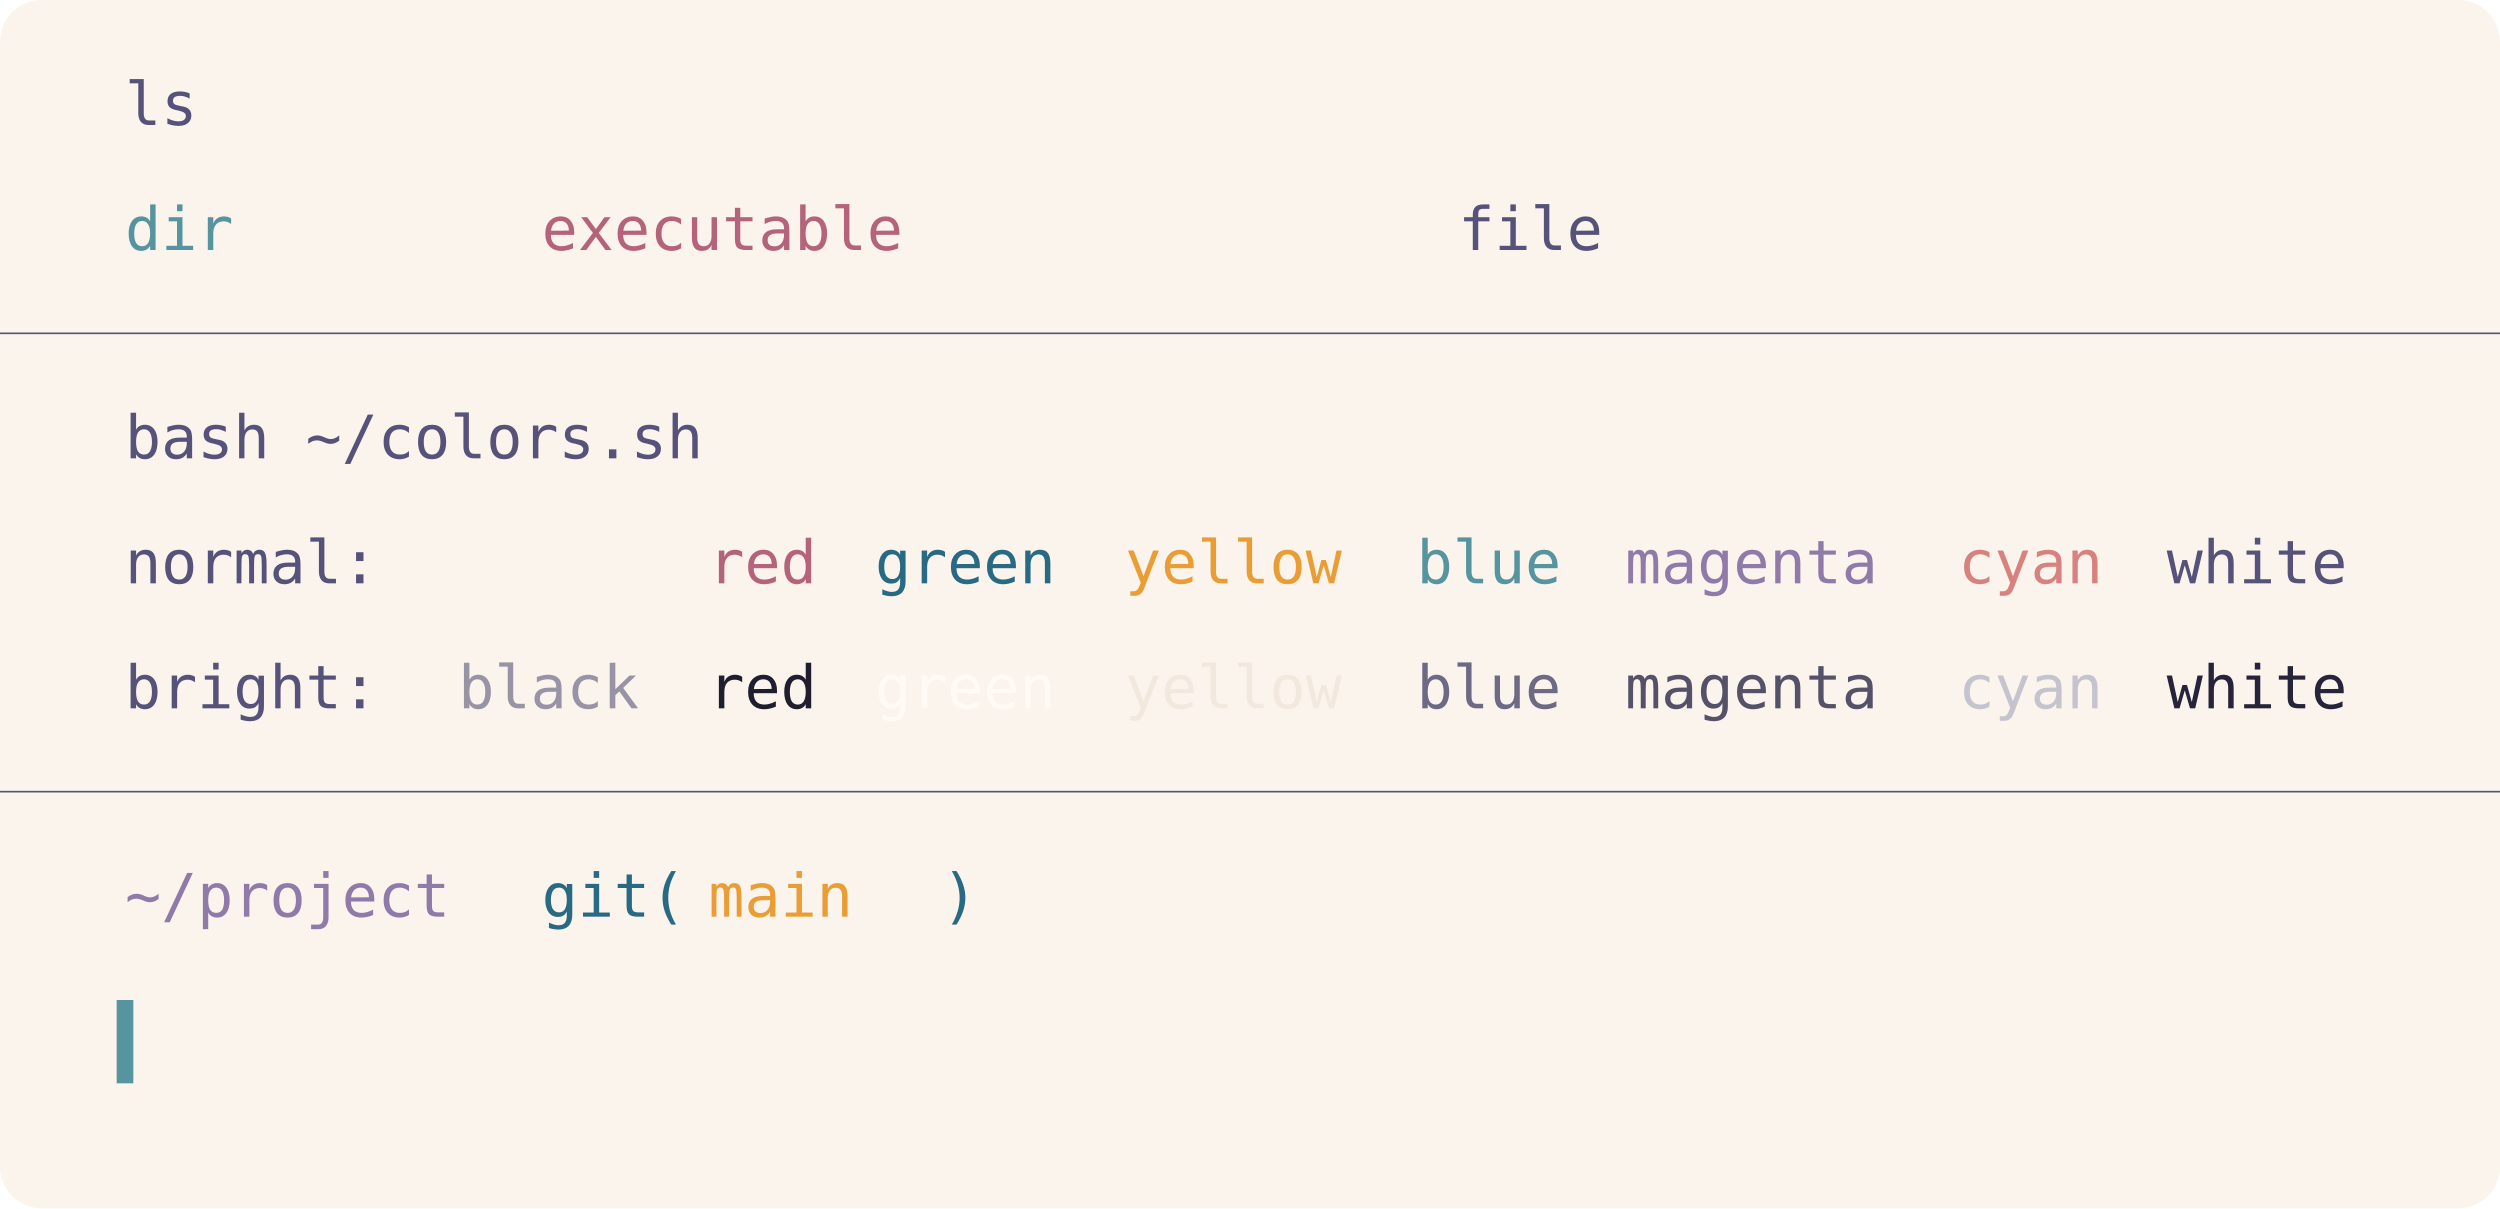
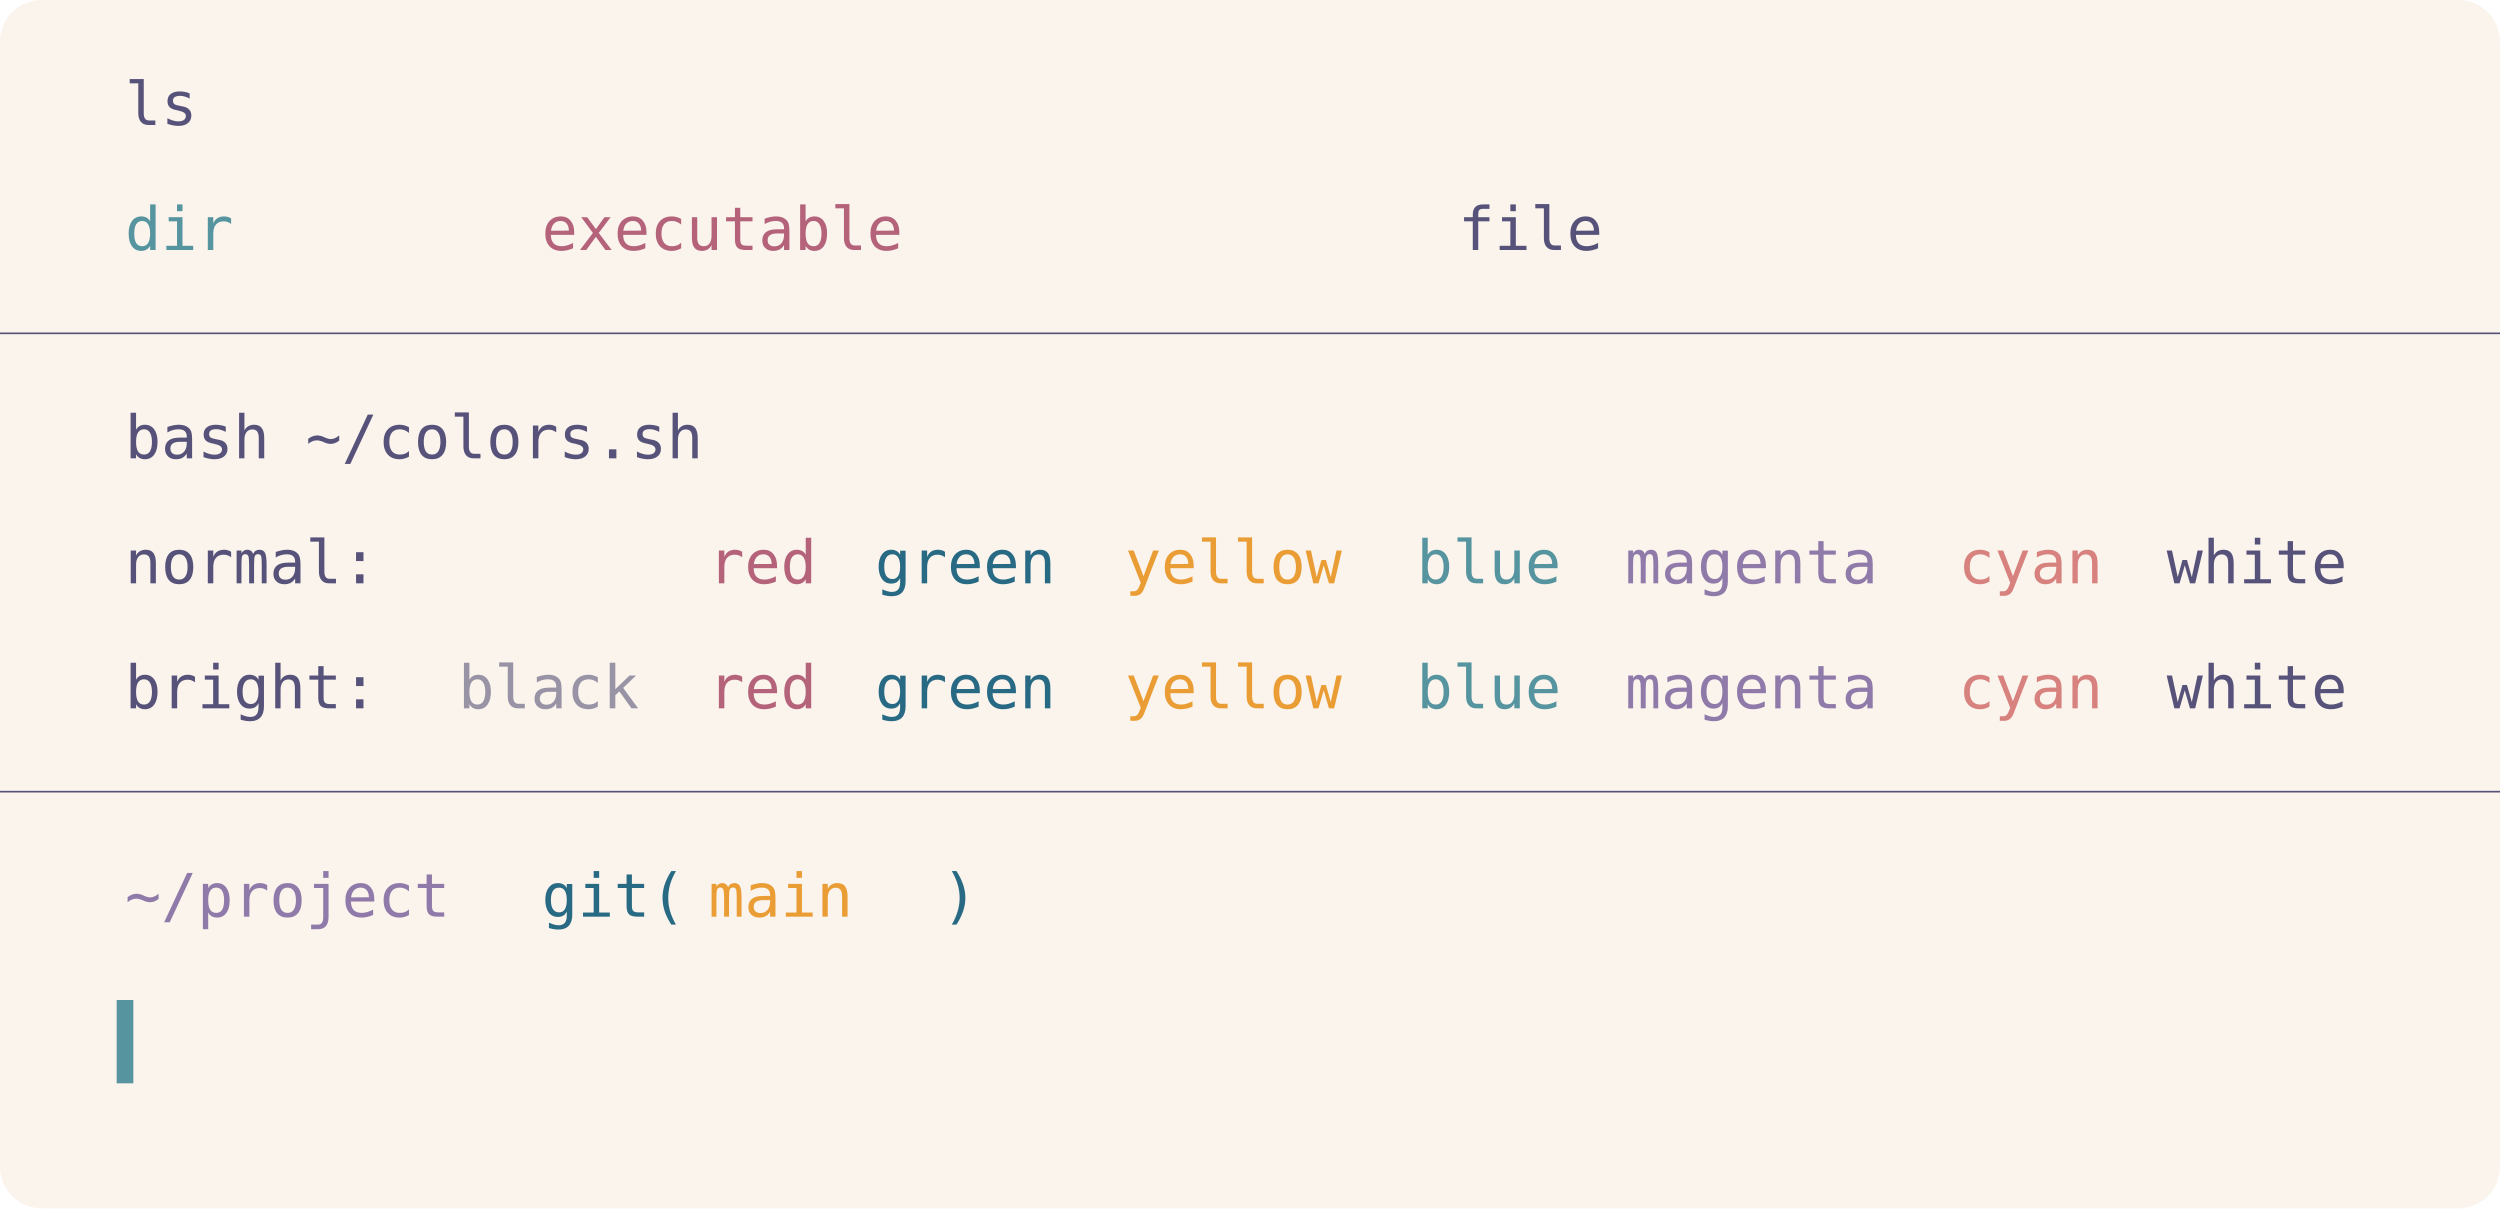
<svg xmlns="http://www.w3.org/2000/svg" viewBox="0 0 300 145">
  <rect width="300" height="145" fill="#faf4ed" class="Dynamic" rx="5" />
  <text x="15" y="15" fill="#575279" class="Dynamic" font-family="monospace" font-size=".6em">ls</text>
  <text x="15" y="30" fill="#56949f" class="Dynamic" font-family="monospace" font-size=".6em">
dir
</text>
  <text x="65" y="30" fill="#b4637a" class="Dynamic" font-family="monospace" font-size=".6em">
executable
</text>
  <text x="175" y="30" fill="#575279" class="Dynamic" font-family="monospace" font-size=".6em">
file
</text>
  <path stroke="#575279" d="M0 40h300" class="Dynamic" style="stroke-width:.2" />
  <text x="15" y="55" fill="#575279" class="Dynamic" font-family="monospace" font-size=".6em">bash ~/colors.sh</text>
  <text x="15" y="70" fill="#575279" class="Dynamic" font-family="monospace" font-size=".6em">
normal:
</text>
  <text x="55" y="70" fill="#faf4ed" class="Dynamic" font-family="monospace" font-size=".6em">
black
</text>
  <text x="85" y="70" fill="#b4637a" class="Dynamic" font-family="monospace" font-size=".6em">
red
</text>
  <text x="105" y="70" fill="#286983" class="Dynamic" font-family="monospace" font-size=".6em">
green
</text>
  <text x="135" y="70" fill="#ea9d34" class="Dynamic" font-family="monospace" font-size=".6em">
yellow
</text>
  <text x="170" y="70" fill="#56949f" class="Dynamic" font-family="monospace" font-size=".6em">
blue
</text>
  <text x="195" y="70" fill="#907aa9" class="Dynamic" font-family="monospace" font-size=".6em">
magenta
</text>
  <text x="235" y="70" fill="#d7827e" class="Dynamic" font-family="monospace" font-size=".6em">
cyan
</text>
  <text x="260" y="70" fill="#575279" class="Dynamic" font-family="monospace" font-size=".6em">
white
</text>
  <text x="15" y="85" fill="#575279" class="Dynamic" font-family="monospace" font-size=".6em">
bright:
</text>
  <text x="55" y="85" fill="#9893a5" class="Dynamic" font-family="monospace" font-size=".6em">
black
</text>
-   <text x="85" y="85" fill="#1f1d2e" class="Dynamic" font-family="monospace" font-size=".6em">
+   <text x="85" y="85" fill="#b4637a" class="Dynamic" font-family="monospace" font-size=".6em">
red
</text>
-   <text x="105" y="85" fill="#fffaf3" class="Dynamic" font-family="monospace" font-size=".6em">
+   <text x="105" y="85" fill="#286983" class="Dynamic" font-family="monospace" font-size=".6em">
green
</text>
-   <text x="135" y="85" fill="#f2e9de" class="Dynamic" font-family="monospace" font-size=".6em">
+   <text x="135" y="85" fill="#ea9d34" class="Dynamic" font-family="monospace" font-size=".6em">
yellow
</text>
-   <text x="170" y="85" fill="#6e6a86" class="Dynamic" font-family="monospace" font-size=".6em">
+   <text x="170" y="85" fill="#56949f" class="Dynamic" font-family="monospace" font-size=".6em">
blue
</text>
-   <text x="195" y="85" fill="#555169" class="Dynamic" font-family="monospace" font-size=".6em">
+   <text x="195" y="85" fill="#907aa9" class="Dynamic" font-family="monospace" font-size=".6em">
magenta
</text>
-   <text x="235" y="85" fill="#c5c3ce" class="Dynamic" font-family="monospace" font-size=".6em">
+   <text x="235" y="85" fill="#d7827e" class="Dynamic" font-family="monospace" font-size=".6em">
cyan
</text>
-   <text x="260" y="85" fill="#26233a" class="Dynamic" font-family="monospace" font-size=".6em">
+   <text x="260" y="85" fill="#575279" class="Dynamic" font-family="monospace" font-size=".6em">
white
</text>
  <path stroke="#575279" d="M0 95h300" class="Dynamic" style="stroke-width:.2" />
  <text x="15" y="110" fill="#907aa9" class="Dynamic" font-family="monospace" font-size=".6em">
~/project
</text>
  <text x="65" y="110" fill="#286983" class="Dynamic" font-family="monospace" font-size=".6em">
git(
    </text>
  <text x="85" y="110" fill="#ea9d34" class="Dynamic" font-family="monospace" font-size=".6em">
      main
    </text>
  <text x="113" y="110" fill="#286983" class="Dynamic" font-family="monospace" font-size=".6em">
      )
</text>
  <path stroke="#56949f" d="M15 120v10" class="Dynamic" style="stroke-width:2" />
</svg>
